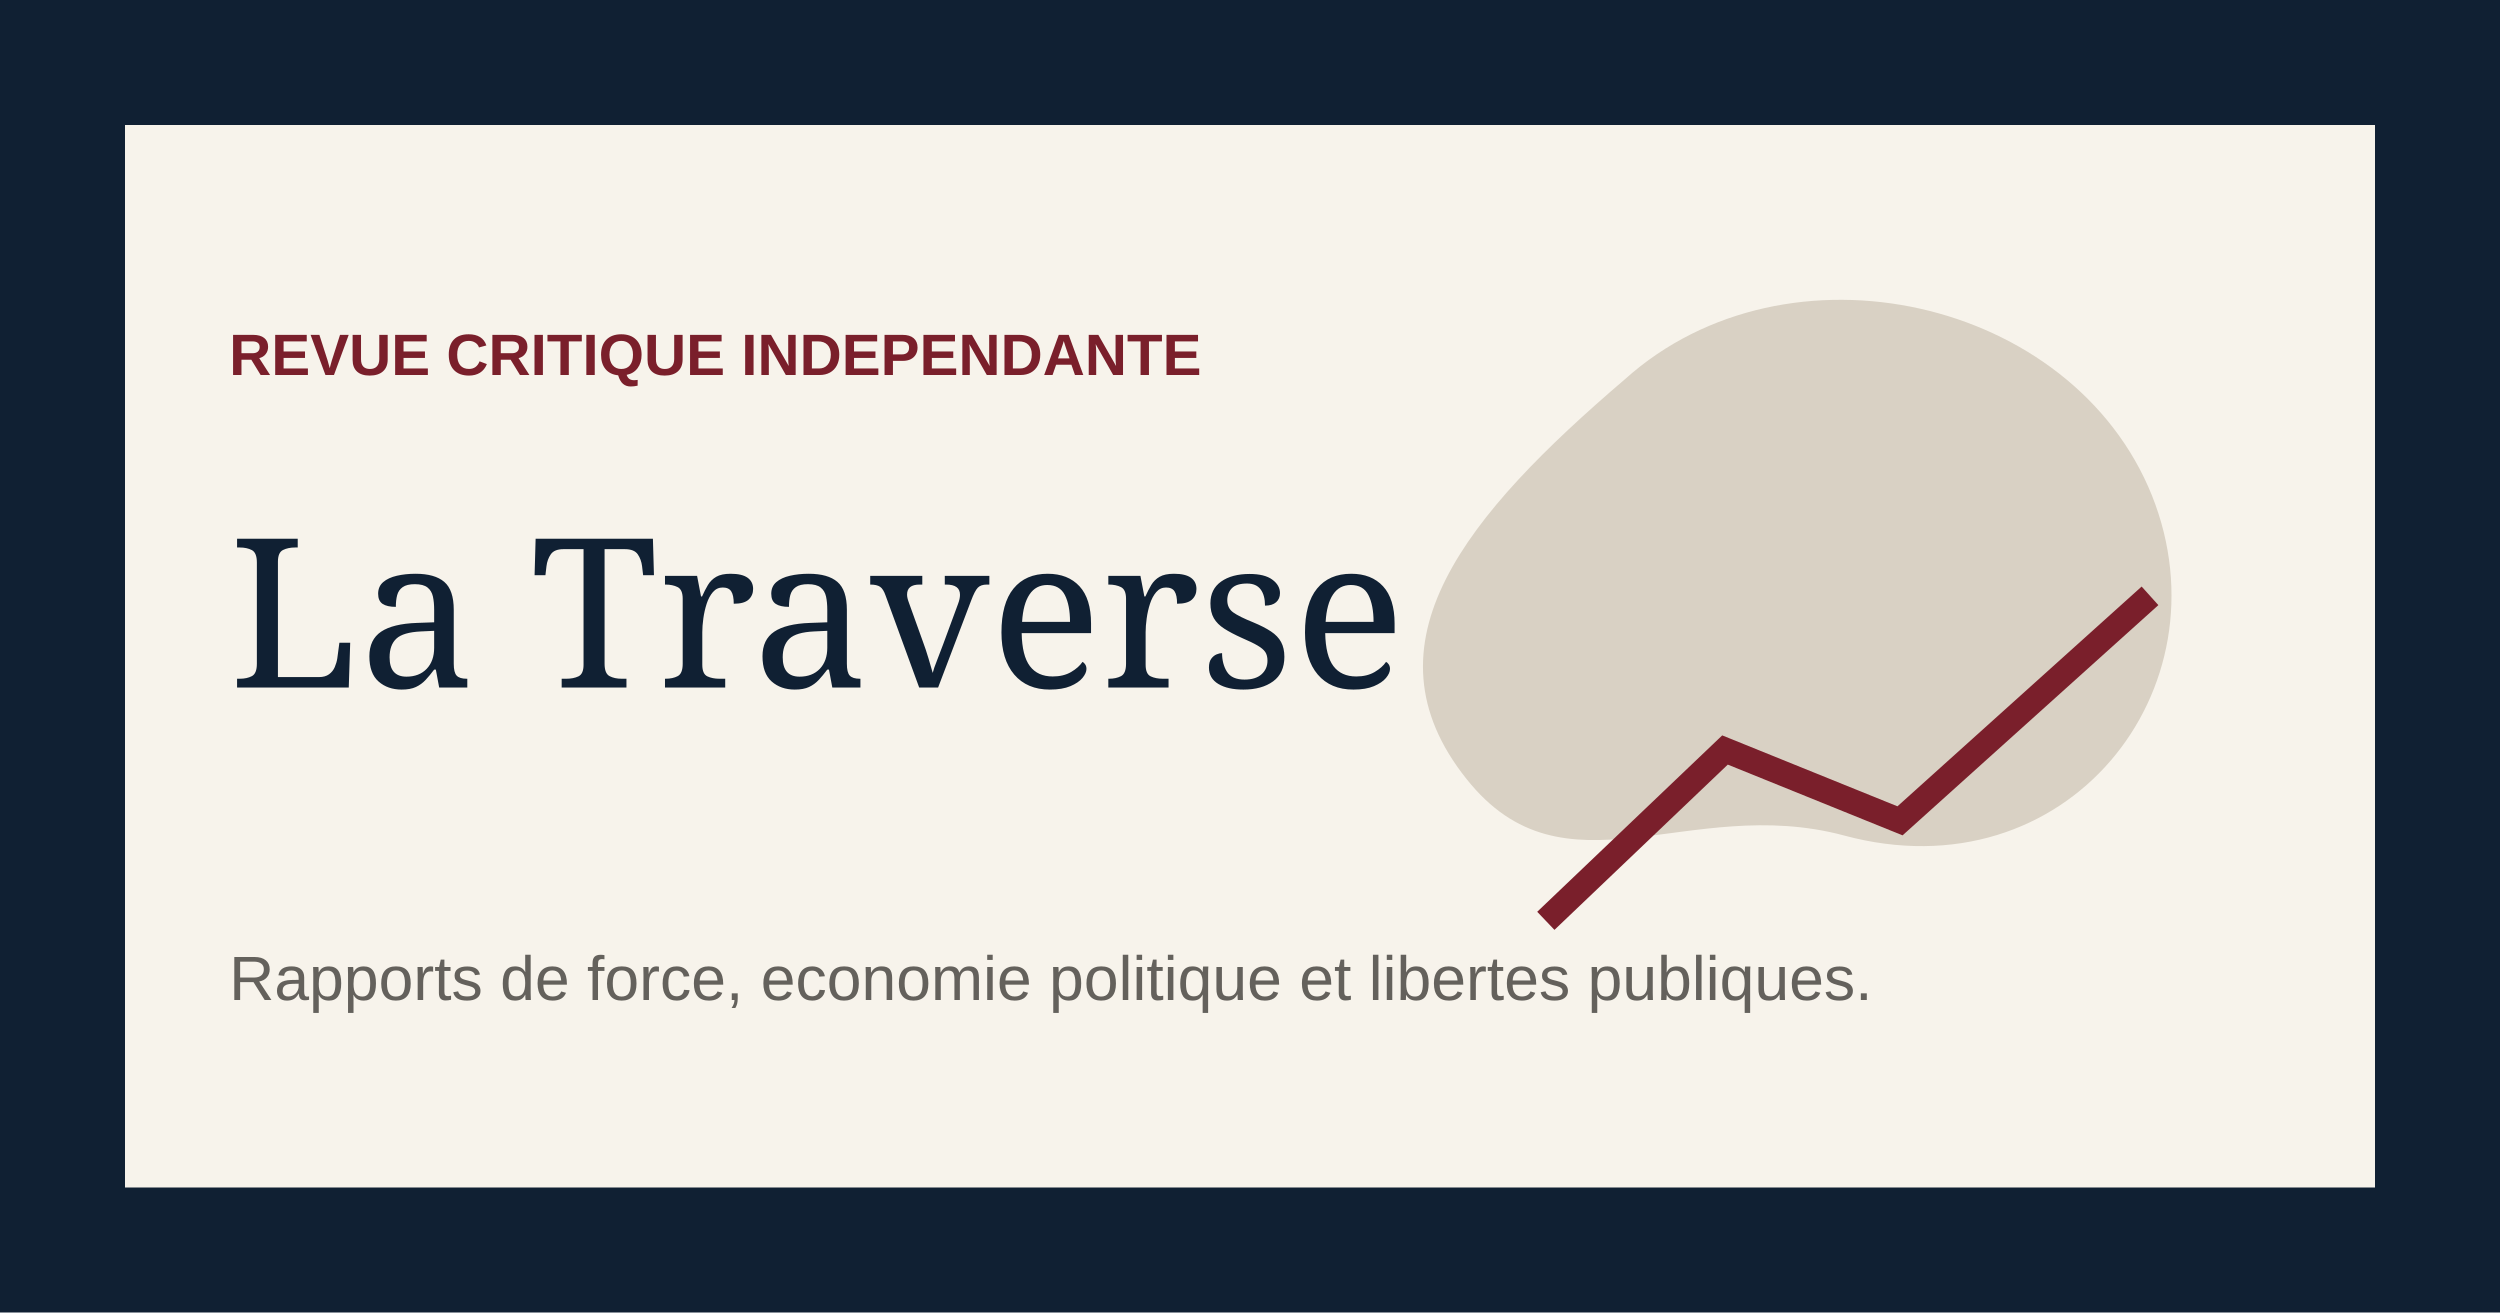
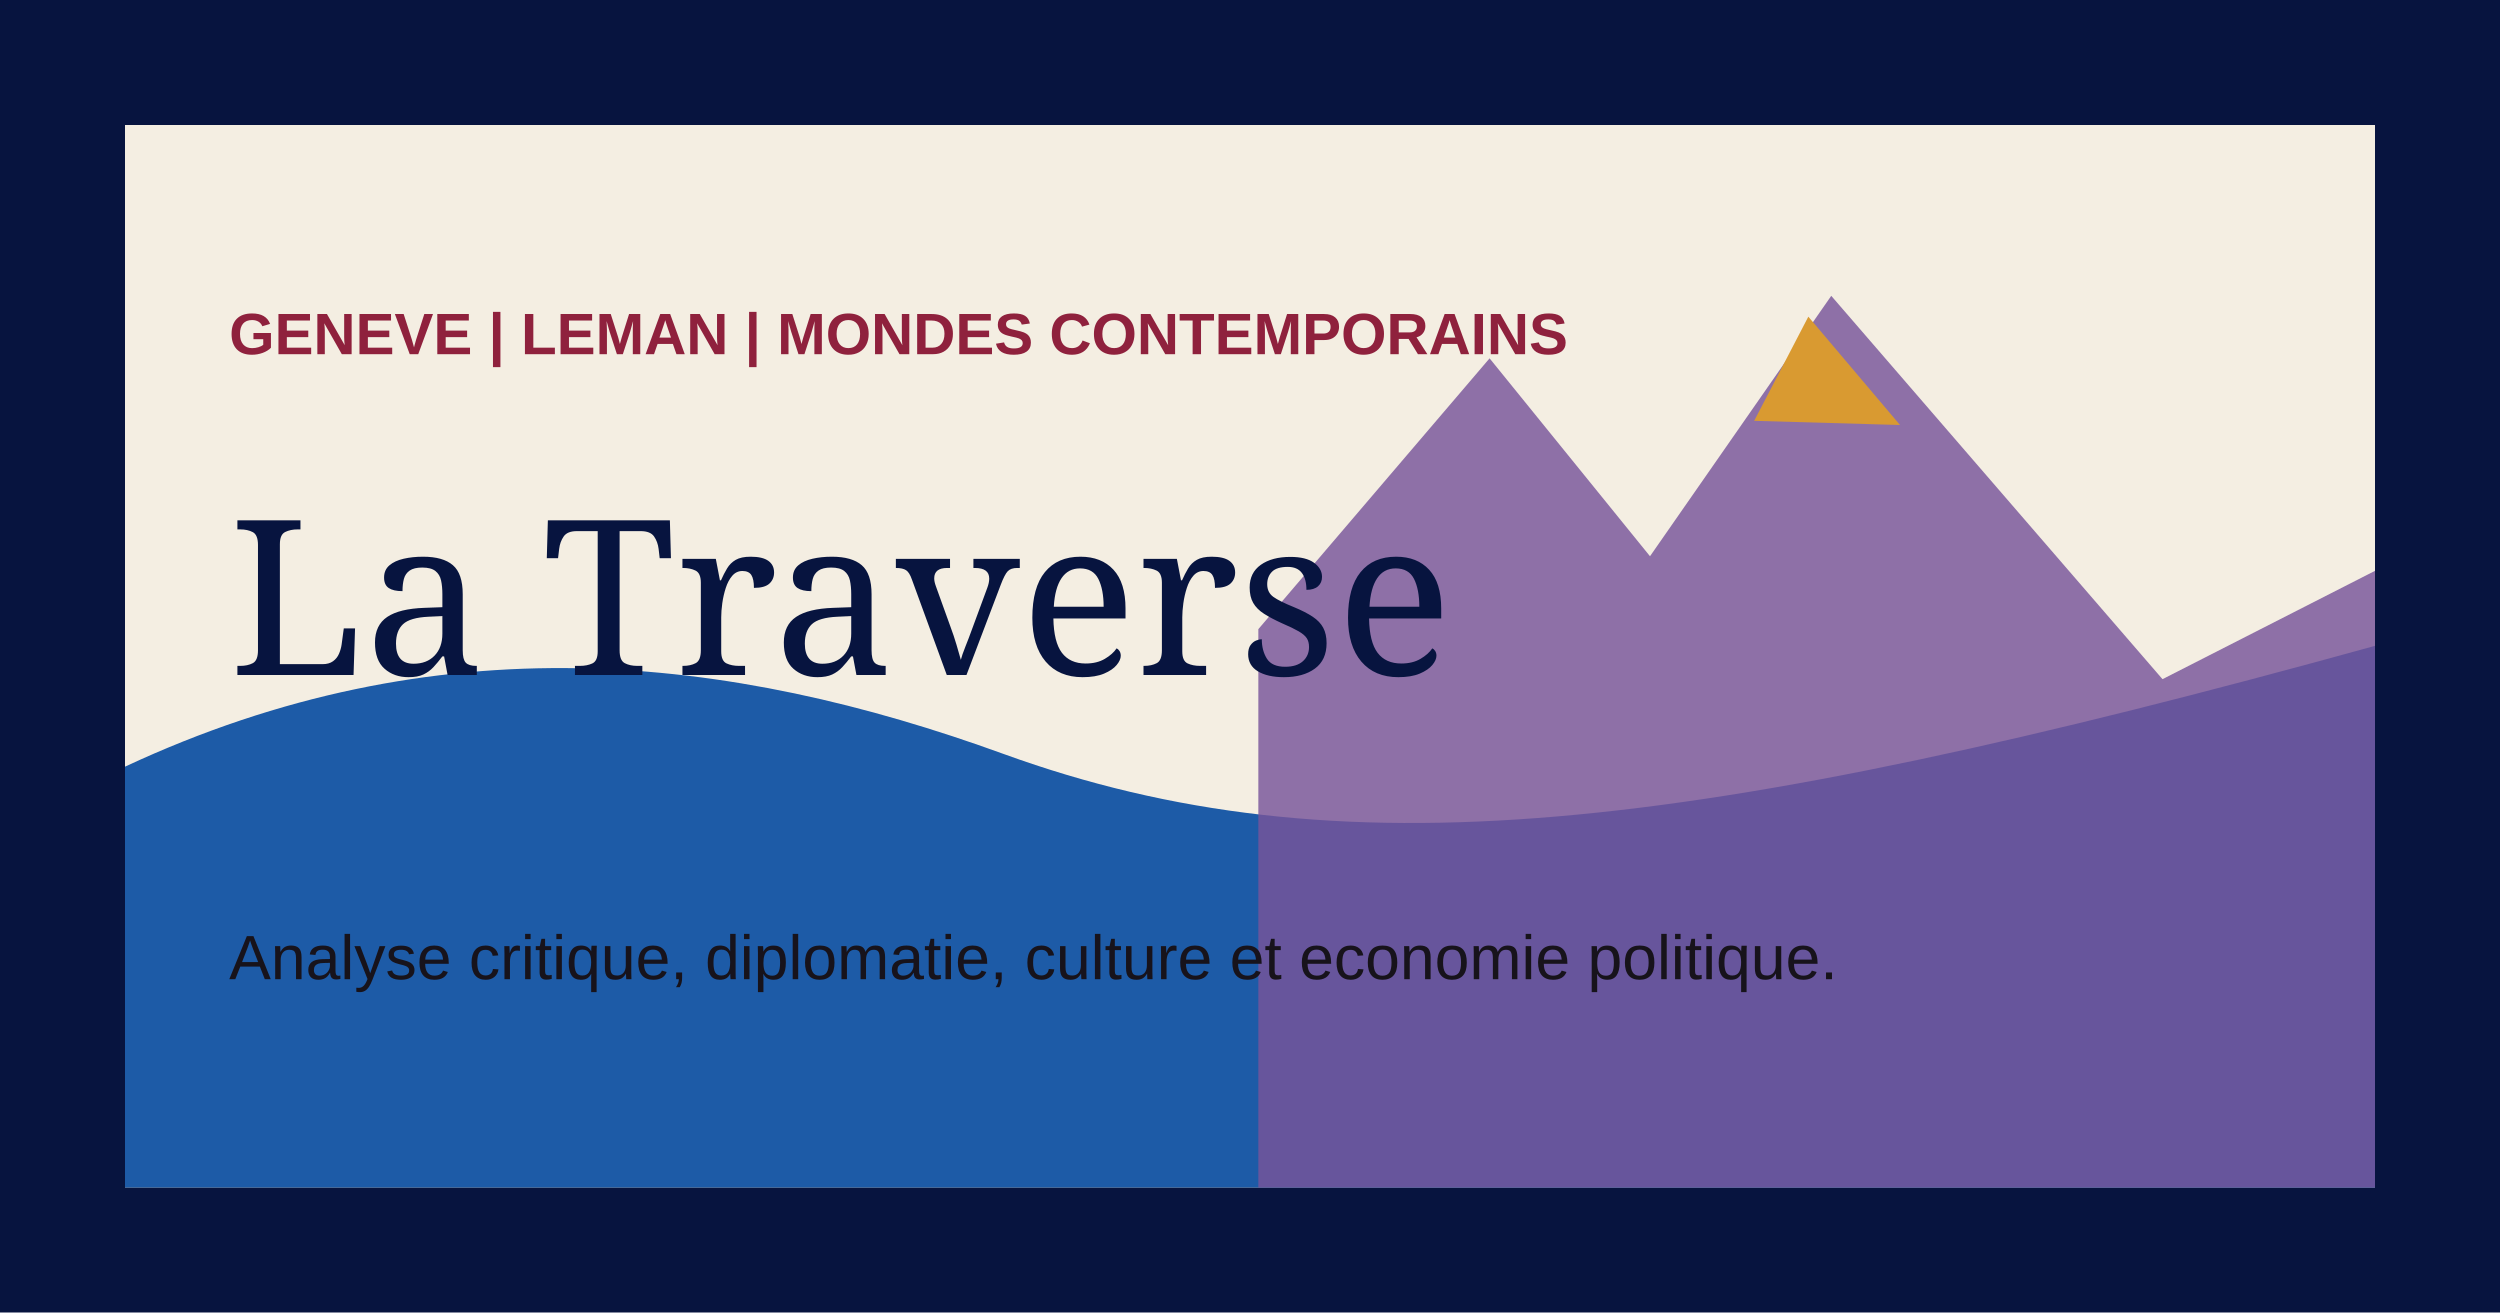
<svg xmlns="http://www.w3.org/2000/svg" width="1200" height="630" viewBox="0 0 1200 630">
-   <rect width="1200" height="630" fill="#102033" />
-   <rect x="60" y="60" width="1080" height="510" fill="#f7f3eb" />
-   <text x="110" y="180" fill="#7a1f2b" font-family="Arial, sans-serif" font-size="28" font-weight="700">REVUE CRITIQUE INDEPENDANTE</text>
-   <text x="110" y="330" fill="#102033" font-family="Georgia, serif" font-size="100">La Traverse</text>
-   <text x="110" y="480" fill="#64615c" font-family="Arial, sans-serif" font-size="30">Rapports de force, economie politique et libertes publiques.</text>
-   <path d="M780 182 C858 112 995 143 1033 238 C1070 331 992 430 885 401 C810 381 751 433 704 374 C652 309 704 247 780 182Z" fill="#d9d1c4" />
-   <path d="M742 442 L828 360 L912 394 L1032 286" fill="none" stroke="#7a1f2b" stroke-width="12" />
+   <rect width="1200" height="630" fill="#07143f" />
+   <rect x="60" y="60" width="1080" height="510" fill="#f4eee2" />
+   <path d="M60 368 C210 298 350 314 482 362 C642 420 811 401 1140 310 L1140 570 L60 570Z" fill="#0b4ea2" opacity="0.92" />
+   <path d="M604 302 L715 172 L792 267 L879 142 L1038 326 L1140 274 L1140 570 L604 570Z" fill="#77549a" opacity="0.82" />
+   <path d="M868 152 L912 204 L842 202Z" fill="#d99a31" />
+   <text x="110" y="170" fill="#8f213d" font-family="Arial, sans-serif" font-size="28" font-weight="700">GENEVE | LEMAN | MONDES CONTEMPORAINS</text>
+   <text x="110" y="324" fill="#07143f" font-family="Georgia, serif" font-size="104">La Traverse</text>
+   <text x="110" y="470" fill="#17131b" font-family="Arial, sans-serif" font-size="30">Analyse critique, diplomatie, culture et economie politique.</text>
</svg>
